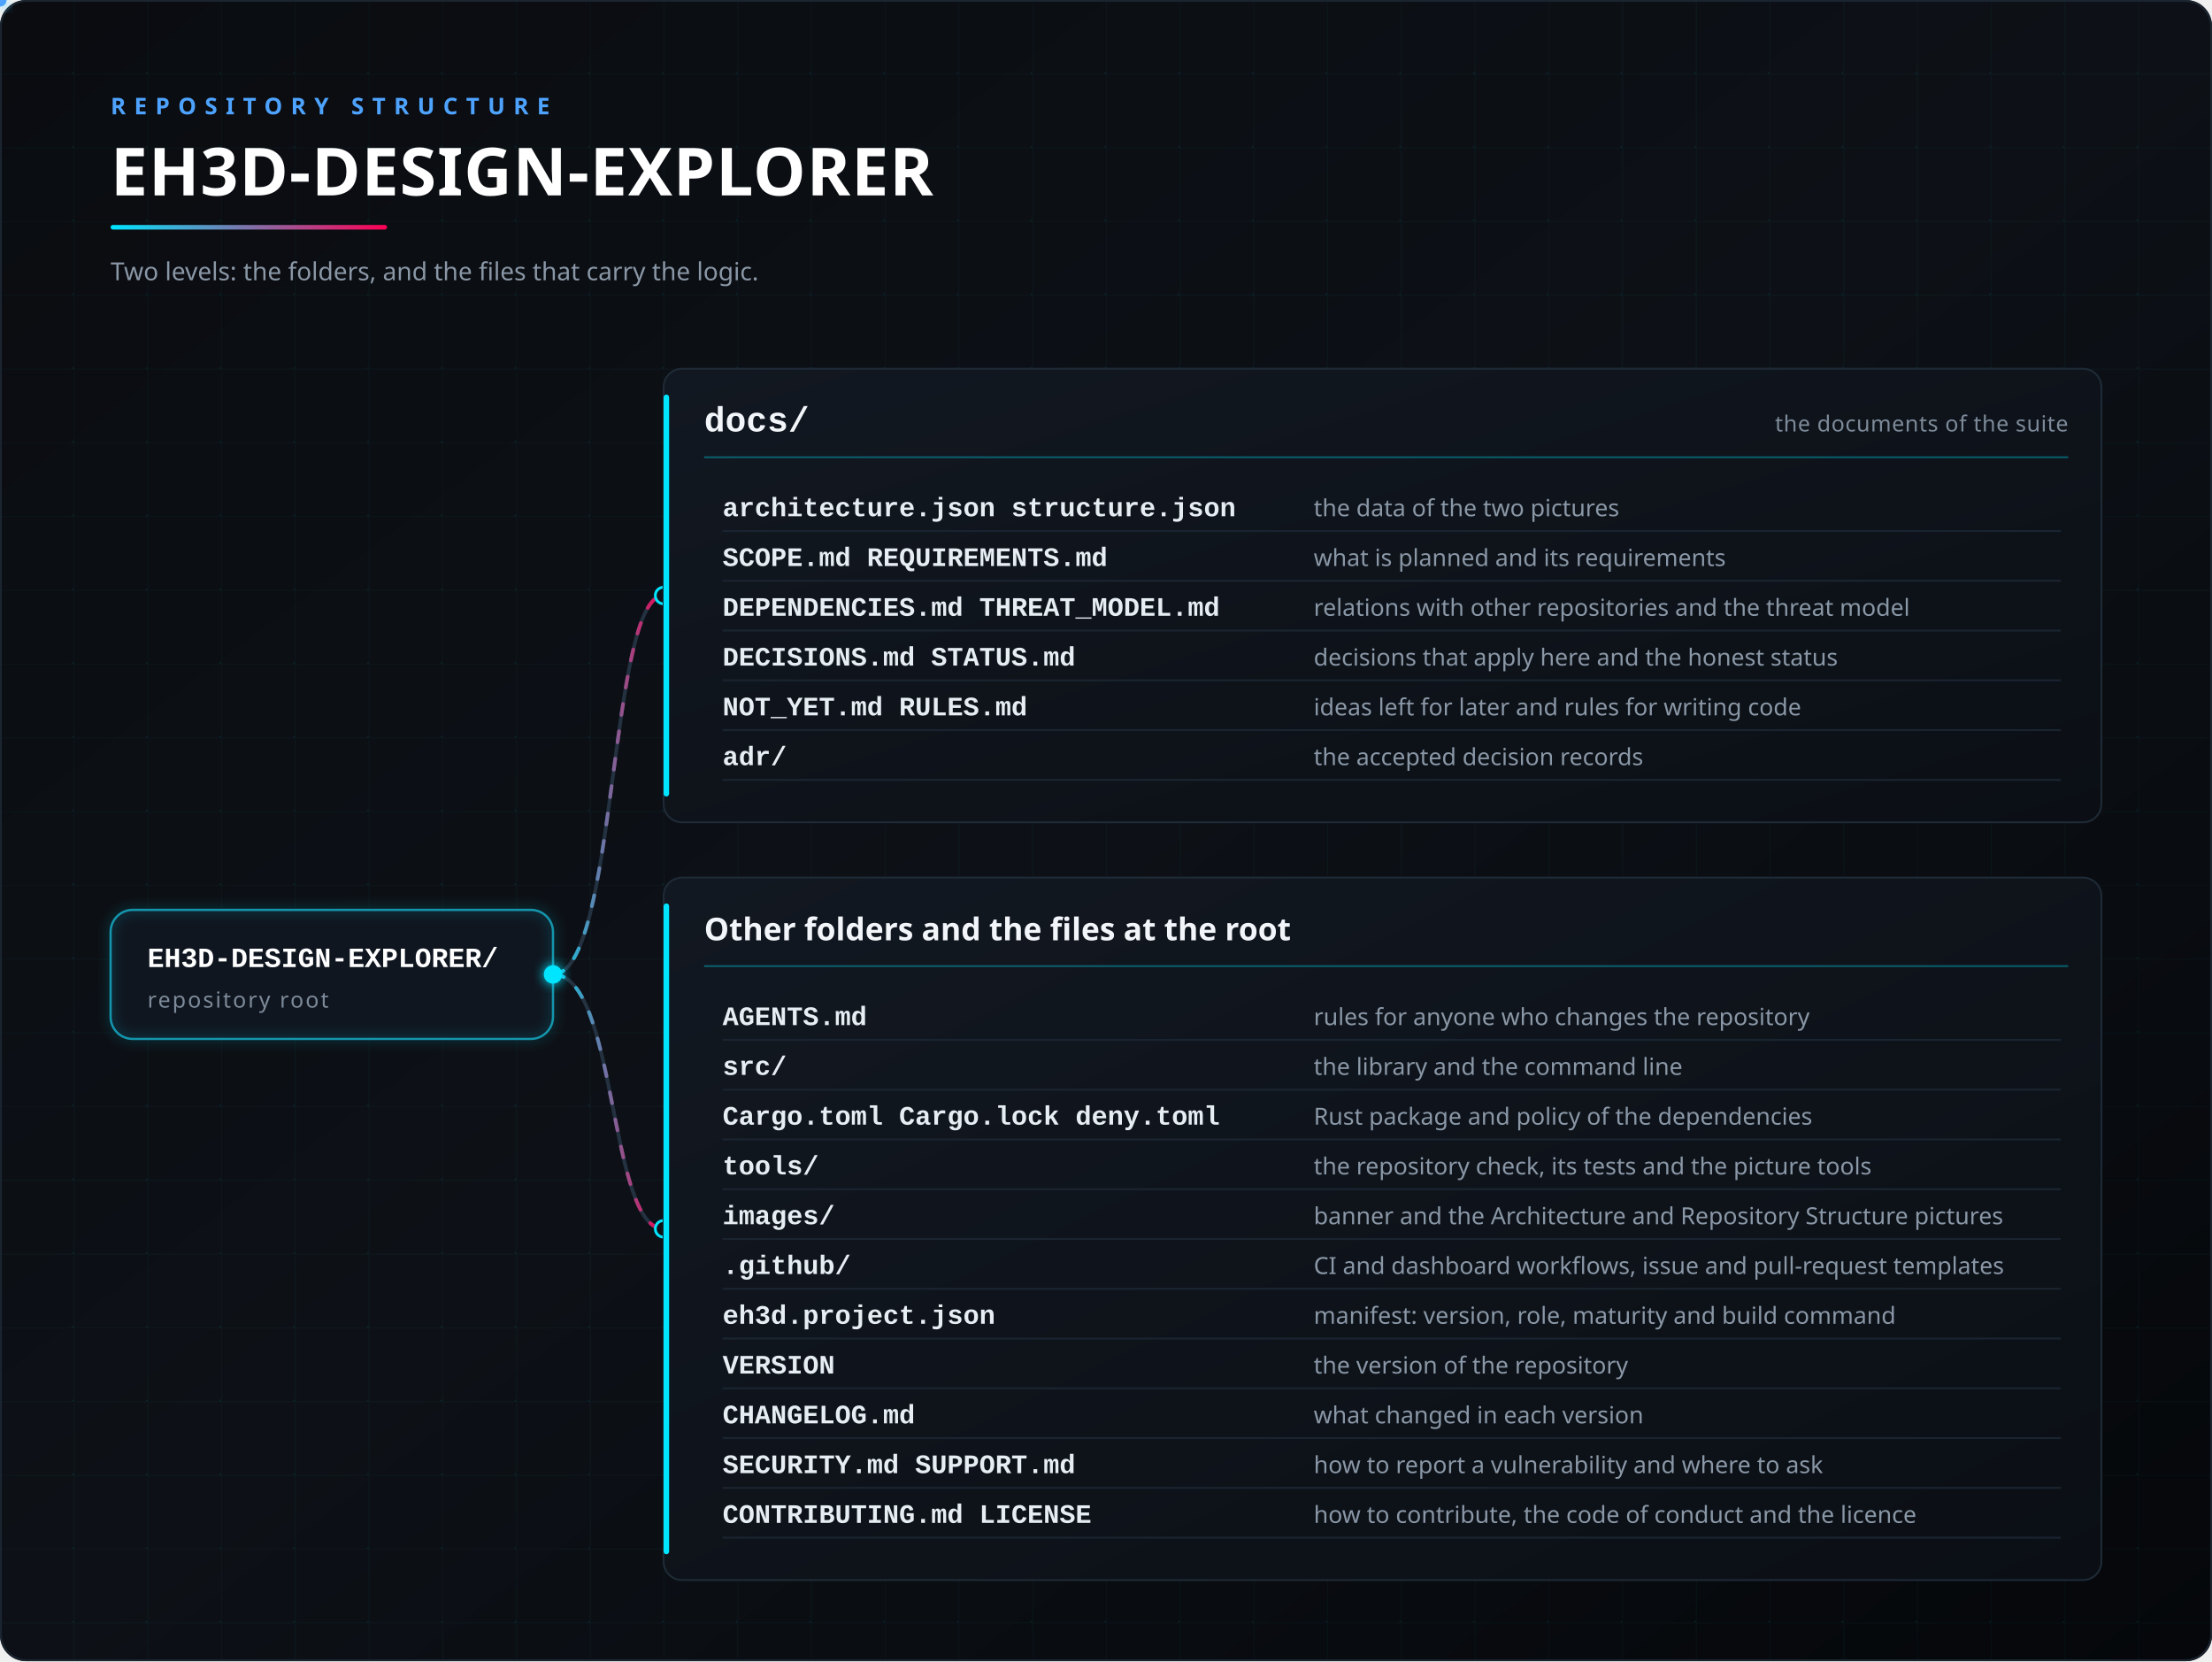
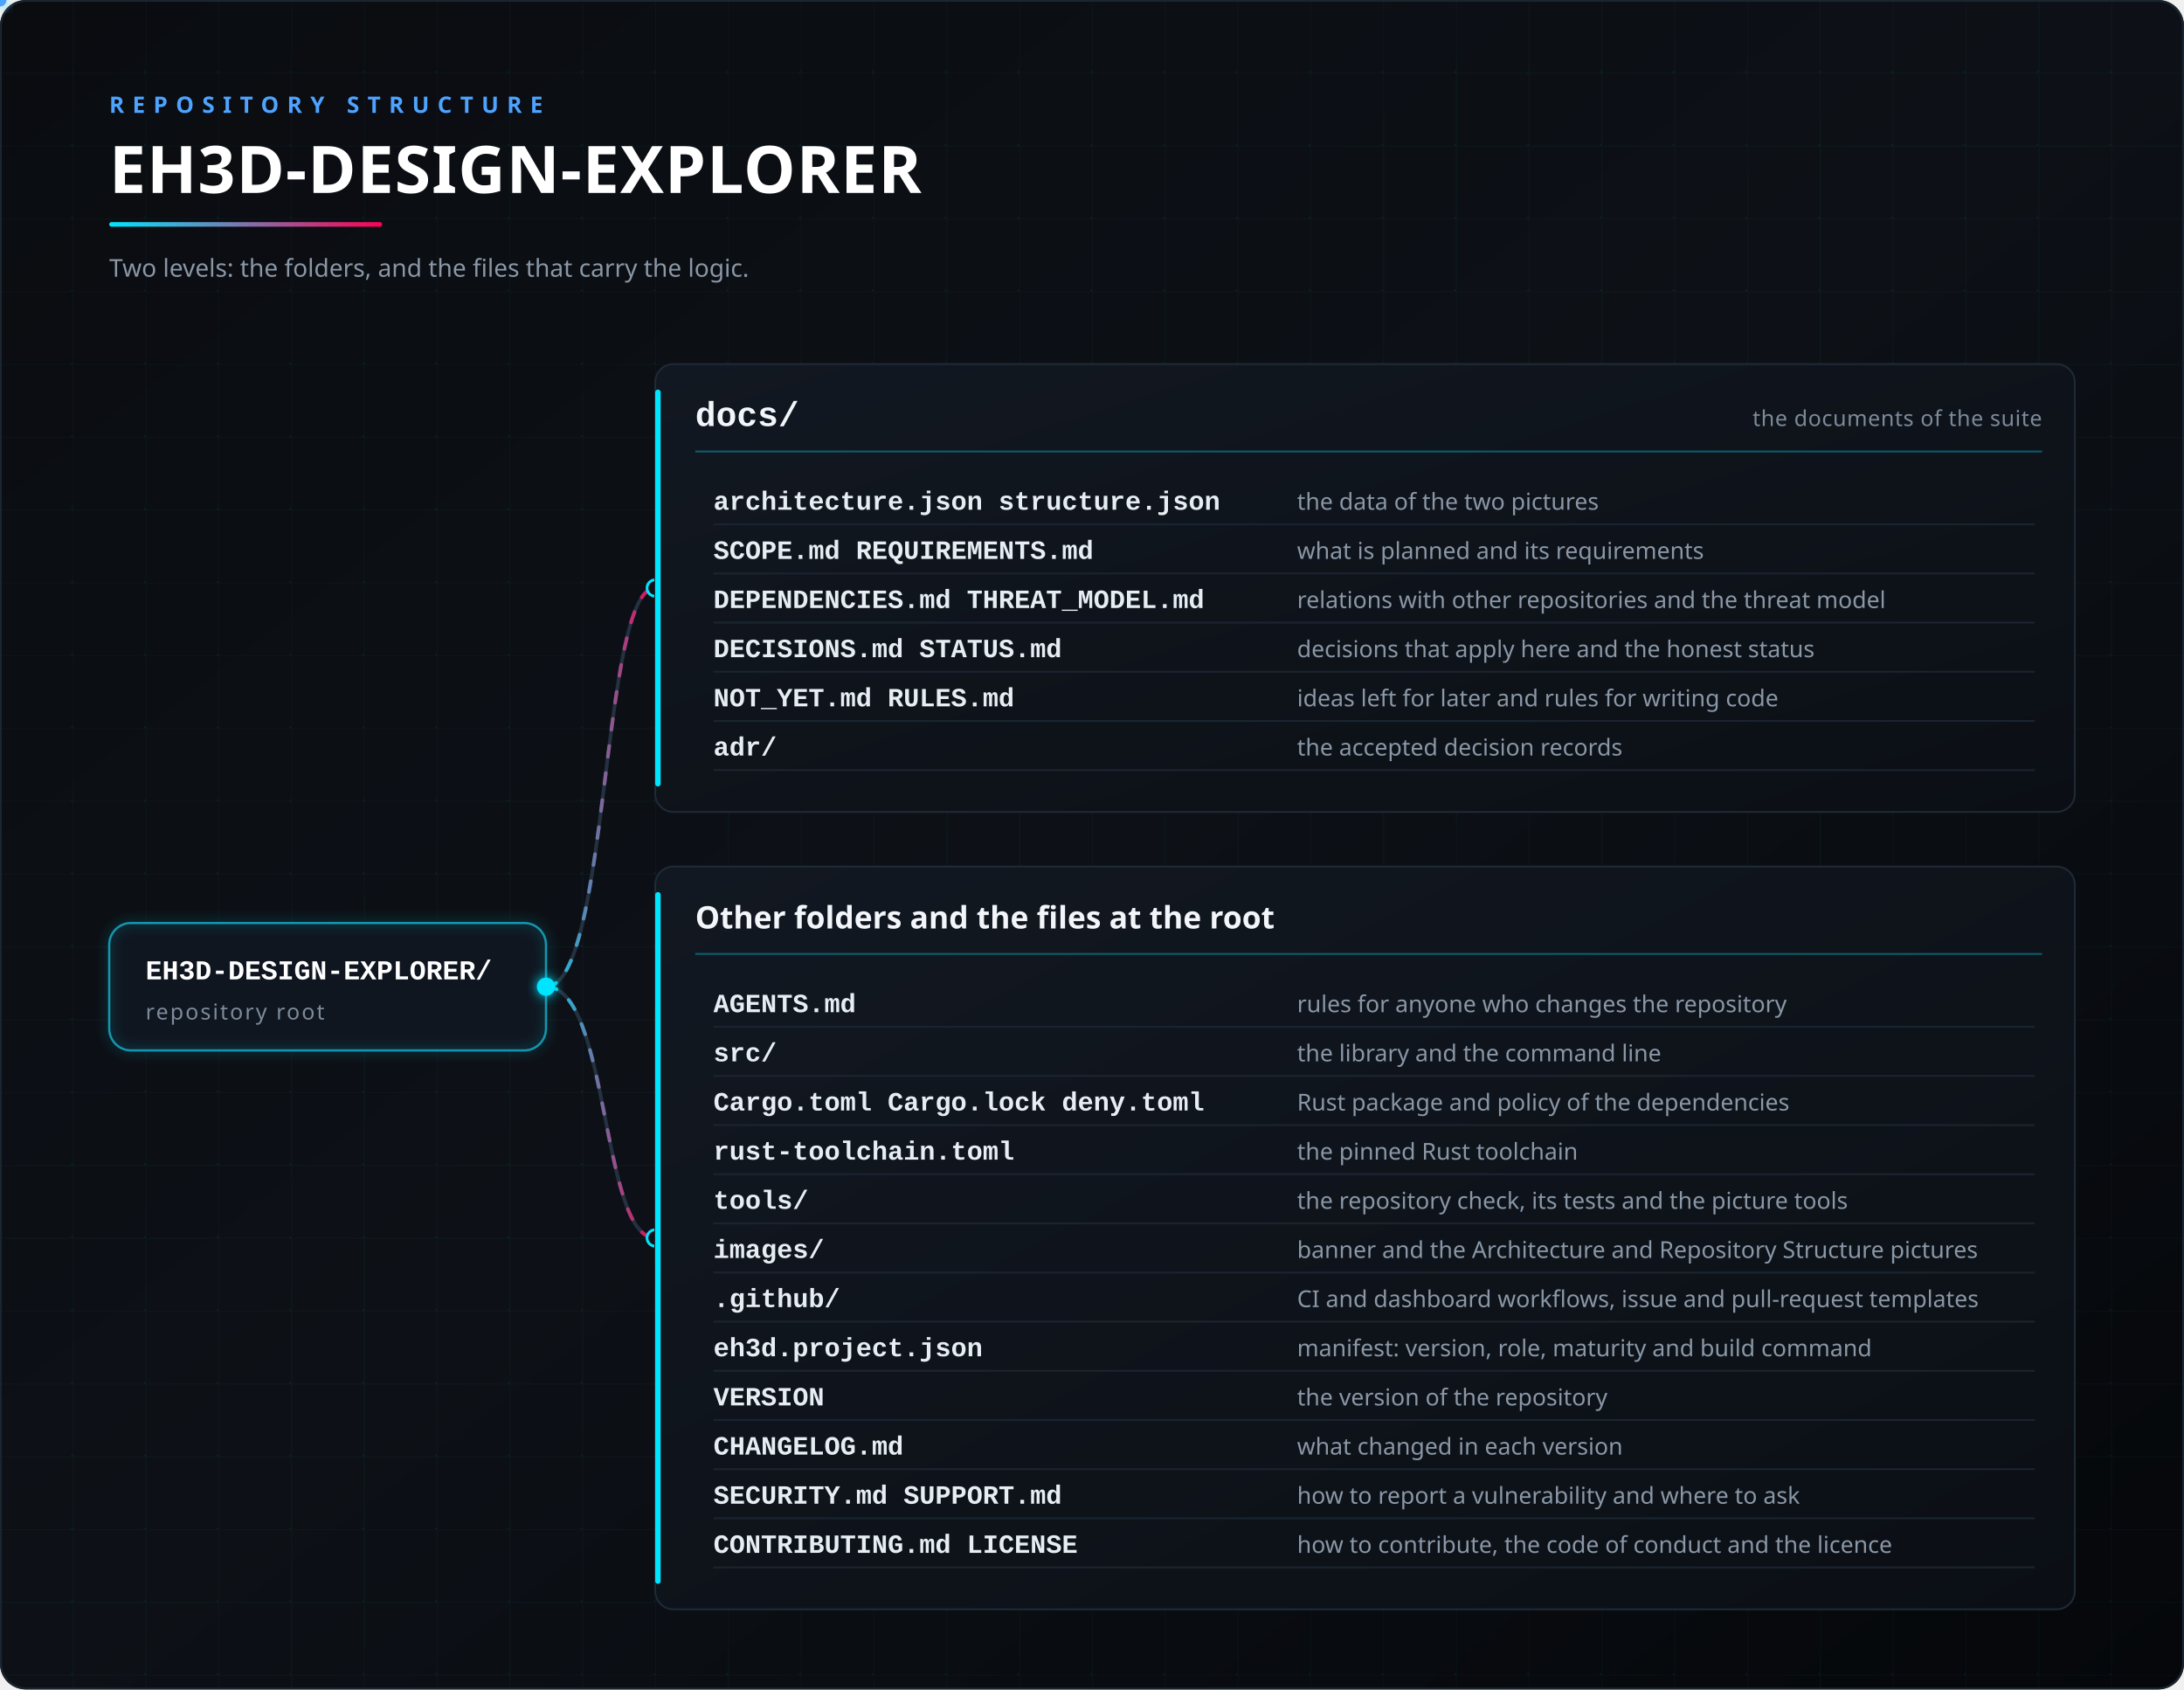
- <svg xmlns="http://www.w3.org/2000/svg" viewBox="0 0 1200 901" width="100%" role="img" aria-labelledby="t d">
+ <svg xmlns="http://www.w3.org/2000/svg" viewBox="0 0 1200 928" width="100%" role="img" aria-labelledby="t d">
  <defs>
    <linearGradient id="bg" x1="0" y1="0" x2="1" y2="1">
      <stop offset="0" stop-color="#0A0C10" />
      <stop offset="0.5" stop-color="#0D1117" />
      <stop offset="1" stop-color="#05070A" />
    </linearGradient>
    <linearGradient id="card" x1="0" y1="0" x2="1" y2="1">
      <stop offset="0" stop-color="#121821" />
      <stop offset="1" stop-color="#0B0F15" />
    </linearGradient>
    <linearGradient id="line" x1="0" y1="0" x2="1" y2="0">
      <stop offset="0" stop-color="#00E5FF" />
      <stop offset="1" stop-color="#FF0055" />
    </linearGradient>
    <filter id="glow" x="-50%" y="-50%" width="200%" height="200%">
      <feGaussianBlur stdDeviation="3" result="b" />
      <feMerge>
        <feMergeNode in="b" />
        <feMergeNode in="SourceGraphic" />
      </feMerge>
    </filter>
    <pattern id="grid" width="40" height="40" patternUnits="userSpaceOnUse">
      <path d="M40 0H0V40" fill="none" stroke="#00E5FF" stroke-opacity="0.035" />
      <circle cx="40" cy="40" r="1" fill="#00E5FF" fill-opacity="0.09" />
    </pattern>
  </defs>
-   <rect width="1200" height="901" rx="14" fill="url(#bg)" />
-   <rect width="1200" height="901" rx="14" fill="url(#grid)" />
-   <rect x="0.5" y="0.5" width="1199" height="900" rx="14" fill="none" stroke="#1B2530" />
+   <rect width="1200" height="928" rx="14" fill="url(#bg)" />
+   <rect width="1200" height="928" rx="14" fill="url(#grid)" />
+   <rect x="0.5" y="0.5" width="1199" height="927" rx="14" fill="none" stroke="#1B2530" />
  <text x="60" y="62" font-family="'Segoe UI','Noto Sans','Noto Sans CJK SC','Microsoft YaHei','Yu Gothic','Helvetica Neue',Helvetica,Arial,sans-serif" font-size="12.5" font-weight="600" fill="#4DA3FF" text-anchor="start" letter-spacing="4.5">REPOSITORY STRUCTURE</text>
  <text x="60" y="106" font-family="'Segoe UI','Noto Sans','Noto Sans CJK SC','Microsoft YaHei','Yu Gothic','Helvetica Neue',Helvetica,Arial,sans-serif" font-size="36" font-weight="700" fill="#FFFFFF" text-anchor="start" letter-spacing="0.5">EH3D-DESIGN-EXPLORER</text>
  <rect x="60" y="122" width="150" height="2.5" rx="1.25" fill="url(#line)">
    <animate attributeName="width" values="40;150;150" keyTimes="0;0.4;1" dur="3s" repeatCount="indefinite" />
  </rect>
  <text x="60" y="152" font-family="'Segoe UI','Noto Sans','Noto Sans CJK SC','Microsoft YaHei','Yu Gothic','Helvetica Neue',Helvetica,Arial,sans-serif" font-size="13.5" font-weight="400" fill="#8A97A6" text-anchor="start">Two levels: the folders, and the files that carry the logic.</text>
-   <path id="c0" d="M300,528.5 C335,528.5 330,323 360,323" fill="none" stroke="#243140" stroke-width="2" />
-   <path d="M300,528.5 C335,528.5 330,323 360,323" fill="none" stroke="url(#line)" stroke-width="2" stroke-linecap="round" stroke-dasharray="6 9" opacity="0.9">
+   <path id="c0" d="M300,542 C335,542 330,323 360,323" fill="none" stroke="#243140" stroke-width="2" />
+   <path d="M300,542 C335,542 330,323 360,323" fill="none" stroke="url(#line)" stroke-width="2" stroke-linecap="round" stroke-dasharray="6 9" opacity="0.9">
    <animate attributeName="stroke-dashoffset" from="0" to="-30" dur="1.6s" repeatCount="indefinite" />
  </path>
  <circle cx="360" cy="323" r="4.5" fill="#0D1117" stroke="#00E5FF" stroke-width="1.5" />
-   <path id="c1" d="M300,528.5 C335,528.5 330,666.5 360,666.5" fill="none" stroke="#243140" stroke-width="2" />
-   <path d="M300,528.5 C335,528.5 330,666.5 360,666.5" fill="none" stroke="url(#line)" stroke-width="2" stroke-linecap="round" stroke-dasharray="6 9" opacity="0.9">
+   <path id="c1" d="M300,542 C335,542 330,680 360,680" fill="none" stroke="#243140" stroke-width="2" />
+   <path d="M300,542 C335,542 330,680 360,680" fill="none" stroke="url(#line)" stroke-width="2" stroke-linecap="round" stroke-dasharray="6 9" opacity="0.9">
    <animate attributeName="stroke-dashoffset" from="0" to="-30" dur="1.6s" repeatCount="indefinite" />
  </path>
-   <circle cx="360" cy="666.5" r="4.5" fill="#0D1117" stroke="#00E5FF" stroke-width="1.5" />
+   <circle cx="360" cy="680" r="4.5" fill="#0D1117" stroke="#00E5FF" stroke-width="1.5" />
  <circle r="3.5" fill="#00E5FF" filter="url(#glow)">
    <animateMotion dur="3.4s" repeatCount="indefinite">
      <mpath href="#c0" />
    </animateMotion>
  </circle>
  <circle r="3.5" fill="#4DA3FF" filter="url(#glow)">
    <animateMotion dur="4.2s" repeatCount="indefinite">
      <mpath href="#c1" />
    </animateMotion>
  </circle>
-   <rect x="60" y="493.5" width="240" height="70" rx="12" fill="#0F1620" stroke="#2A3A4C" stroke-width="1.2" />
-   <rect x="60" y="493.5" width="240" height="70" rx="12" fill="none" stroke="#00E5FF" stroke-opacity="0.5" stroke-width="1.2" filter="url(#glow)">
+   <rect x="60" y="507" width="240" height="70" rx="12" fill="#0F1620" stroke="#2A3A4C" stroke-width="1.2" />
+   <rect x="60" y="507" width="240" height="70" rx="12" fill="none" stroke="#00E5FF" stroke-opacity="0.5" stroke-width="1.2" filter="url(#glow)">
    <animate attributeName="stroke-opacity" values="0.15;0.6;0.15" dur="3.6s" repeatCount="indefinite" />
  </rect>
-   <text x="80" y="524.5" font-family="'JetBrains Mono','Cascadia Code','SFMono-Regular',Consolas,'Liberation Mono',monospace" font-size="15.1" font-weight="700" fill="#FFFFFF" text-anchor="start">EH3D-DESIGN-EXPLORER/</text>
-   <text x="80" y="546.5" font-family="'Segoe UI','Noto Sans','Noto Sans CJK SC','Microsoft YaHei','Yu Gothic','Helvetica Neue',Helvetica,Arial,sans-serif" font-size="12" font-weight="400" fill="#7D8A99" text-anchor="start" letter-spacing="1">repository root</text>
-   <circle cx="300" cy="528.5" r="5" fill="#00E5FF" filter="url(#glow)" />
+   <text x="80" y="538" font-family="'JetBrains Mono','Cascadia Code','SFMono-Regular',Consolas,'Liberation Mono',monospace" font-size="15.1" font-weight="700" fill="#FFFFFF" text-anchor="start">EH3D-DESIGN-EXPLORER/</text>
+   <text x="80" y="560" font-family="'Segoe UI','Noto Sans','Noto Sans CJK SC','Microsoft YaHei','Yu Gothic','Helvetica Neue',Helvetica,Arial,sans-serif" font-size="12" font-weight="400" fill="#7D8A99" text-anchor="start" letter-spacing="1">repository root</text>
+   <circle cx="300" cy="542" r="5" fill="#00E5FF" filter="url(#glow)" />
  <rect x="360" y="200" width="780" height="246" rx="10" fill="url(#card)" stroke="#1E2A36" stroke-width="1" />
  <rect x="360" y="214" width="3" height="218" rx="1.5" fill="#00E5FF">
    <animate attributeName="opacity" values="0.55;1;0.55" dur="4s" begin="0s" repeatCount="indefinite" />
  </rect>
  <text x="382" y="234" font-family="'JetBrains Mono','Cascadia Code','SFMono-Regular',Consolas,'Liberation Mono',monospace" font-size="19" font-weight="700" fill="#F2F6FA" text-anchor="start">docs/</text>
  <text x="1122" y="234" font-family="'Segoe UI','Noto Sans','Noto Sans CJK SC','Microsoft YaHei','Yu Gothic','Helvetica Neue',Helvetica,Arial,sans-serif" font-size="12" font-weight="400" fill="#7D8A99" text-anchor="end" letter-spacing="0.3">the documents of the suite</text>
  <line x1="382" y1="248" x2="1122" y2="248" stroke="#00E5FF" stroke-opacity="0.35" stroke-width="1" />
  <text x="392" y="280" font-family="'JetBrains Mono','Cascadia Code','SFMono-Regular',Consolas,'Liberation Mono',monospace" font-size="14.5" font-weight="600" fill="#E6EDF3" text-anchor="start">architecture.json  structure.json</text>
  <text x="712.67" y="280" font-family="'Segoe UI','Noto Sans','Noto Sans CJK SC','Microsoft YaHei','Yu Gothic','Helvetica Neue',Helvetica,Arial,sans-serif" font-size="12.8" font-weight="400" fill="#8A97A6" text-anchor="start">the data of the two pictures</text>
  <line x1="392" y1="288" x2="1118" y2="288" stroke="#1A2430" stroke-width="1" />
  <text x="392" y="307" font-family="'JetBrains Mono','Cascadia Code','SFMono-Regular',Consolas,'Liberation Mono',monospace" font-size="14.5" font-weight="600" fill="#E6EDF3" text-anchor="start">SCOPE.md  REQUIREMENTS.md</text>
  <text x="712.67" y="307" font-family="'Segoe UI','Noto Sans','Noto Sans CJK SC','Microsoft YaHei','Yu Gothic','Helvetica Neue',Helvetica,Arial,sans-serif" font-size="12.8" font-weight="400" fill="#8A97A6" text-anchor="start">what is planned and its requirements</text>
  <line x1="392" y1="315" x2="1118" y2="315" stroke="#1A2430" stroke-width="1" />
  <text x="392" y="334" font-family="'JetBrains Mono','Cascadia Code','SFMono-Regular',Consolas,'Liberation Mono',monospace" font-size="14.5" font-weight="600" fill="#E6EDF3" text-anchor="start">DEPENDENCIES.md  THREAT_MODEL.md</text>
  <text x="712.67" y="334" font-family="'Segoe UI','Noto Sans','Noto Sans CJK SC','Microsoft YaHei','Yu Gothic','Helvetica Neue',Helvetica,Arial,sans-serif" font-size="12.8" font-weight="400" fill="#8A97A6" text-anchor="start">relations with other repositories and the threat model</text>
  <line x1="392" y1="342" x2="1118" y2="342" stroke="#1A2430" stroke-width="1" />
  <text x="392" y="361" font-family="'JetBrains Mono','Cascadia Code','SFMono-Regular',Consolas,'Liberation Mono',monospace" font-size="14.5" font-weight="600" fill="#E6EDF3" text-anchor="start">DECISIONS.md  STATUS.md</text>
  <text x="712.67" y="361" font-family="'Segoe UI','Noto Sans','Noto Sans CJK SC','Microsoft YaHei','Yu Gothic','Helvetica Neue',Helvetica,Arial,sans-serif" font-size="12.8" font-weight="400" fill="#8A97A6" text-anchor="start">decisions that apply here and the honest status</text>
  <line x1="392" y1="369" x2="1118" y2="369" stroke="#1A2430" stroke-width="1" />
  <text x="392" y="388" font-family="'JetBrains Mono','Cascadia Code','SFMono-Regular',Consolas,'Liberation Mono',monospace" font-size="14.5" font-weight="600" fill="#E6EDF3" text-anchor="start">NOT_YET.md  RULES.md</text>
  <text x="712.67" y="388" font-family="'Segoe UI','Noto Sans','Noto Sans CJK SC','Microsoft YaHei','Yu Gothic','Helvetica Neue',Helvetica,Arial,sans-serif" font-size="12.8" font-weight="400" fill="#8A97A6" text-anchor="start">ideas left for later and rules for writing code</text>
  <line x1="392" y1="396" x2="1118" y2="396" stroke="#1A2430" stroke-width="1" />
  <text x="392" y="415" font-family="'JetBrains Mono','Cascadia Code','SFMono-Regular',Consolas,'Liberation Mono',monospace" font-size="14.5" font-weight="600" fill="#E6EDF3" text-anchor="start">adr/</text>
  <text x="712.67" y="415" font-family="'Segoe UI','Noto Sans','Noto Sans CJK SC','Microsoft YaHei','Yu Gothic','Helvetica Neue',Helvetica,Arial,sans-serif" font-size="12.8" font-weight="400" fill="#8A97A6" text-anchor="start">the accepted decision records</text>
  <line x1="392" y1="423" x2="1118" y2="423" stroke="#1A2430" stroke-width="1" />
-   <rect x="360" y="476" width="780" height="381" rx="10" fill="url(#card)" stroke="#1E2A36" stroke-width="1" />
-   <rect x="360" y="490" width="3" height="353" rx="1.5" fill="#00E5FF">
+   <rect x="360" y="476" width="780" height="408" rx="10" fill="url(#card)" stroke="#1E2A36" stroke-width="1" />
+   <rect x="360" y="490" width="3" height="380" rx="1.5" fill="#00E5FF">
    <animate attributeName="opacity" values="0.55;1;0.55" dur="4s" begin="0.6s" repeatCount="indefinite" />
  </rect>
  <text x="382" y="510" font-family="'Segoe UI','Noto Sans','Noto Sans CJK SC','Microsoft YaHei','Yu Gothic','Helvetica Neue',Helvetica,Arial,sans-serif" font-size="17" font-weight="700" fill="#F2F6FA" text-anchor="start">Other folders and the files at the root</text>
  <line x1="382" y1="524" x2="1122" y2="524" stroke="#00E5FF" stroke-opacity="0.35" stroke-width="1" />
  <text x="392" y="556" font-family="'JetBrains Mono','Cascadia Code','SFMono-Regular',Consolas,'Liberation Mono',monospace" font-size="14.5" font-weight="600" fill="#E6EDF3" text-anchor="start">AGENTS.md</text>
  <text x="712.67" y="556" font-family="'Segoe UI','Noto Sans','Noto Sans CJK SC','Microsoft YaHei','Yu Gothic','Helvetica Neue',Helvetica,Arial,sans-serif" font-size="12.8" font-weight="400" fill="#8A97A6" text-anchor="start">rules for anyone who changes the repository</text>
  <line x1="392" y1="564" x2="1118" y2="564" stroke="#1A2430" stroke-width="1" />
  <text x="392" y="583" font-family="'JetBrains Mono','Cascadia Code','SFMono-Regular',Consolas,'Liberation Mono',monospace" font-size="14.5" font-weight="600" fill="#E6EDF3" text-anchor="start">src/</text>
  <text x="712.67" y="583" font-family="'Segoe UI','Noto Sans','Noto Sans CJK SC','Microsoft YaHei','Yu Gothic','Helvetica Neue',Helvetica,Arial,sans-serif" font-size="12.8" font-weight="400" fill="#8A97A6" text-anchor="start">the library and the command line</text>
  <line x1="392" y1="591" x2="1118" y2="591" stroke="#1A2430" stroke-width="1" />
  <text x="392" y="610" font-family="'JetBrains Mono','Cascadia Code','SFMono-Regular',Consolas,'Liberation Mono',monospace" font-size="14.5" font-weight="600" fill="#E6EDF3" text-anchor="start">Cargo.toml  Cargo.lock  deny.toml</text>
  <text x="712.67" y="610" font-family="'Segoe UI','Noto Sans','Noto Sans CJK SC','Microsoft YaHei','Yu Gothic','Helvetica Neue',Helvetica,Arial,sans-serif" font-size="12.8" font-weight="400" fill="#8A97A6" text-anchor="start">Rust package and policy of the dependencies</text>
  <line x1="392" y1="618" x2="1118" y2="618" stroke="#1A2430" stroke-width="1" />
-   <text x="392" y="637" font-family="'JetBrains Mono','Cascadia Code','SFMono-Regular',Consolas,'Liberation Mono',monospace" font-size="14.5" font-weight="600" fill="#E6EDF3" text-anchor="start">tools/</text>
-   <text x="712.67" y="637" font-family="'Segoe UI','Noto Sans','Noto Sans CJK SC','Microsoft YaHei','Yu Gothic','Helvetica Neue',Helvetica,Arial,sans-serif" font-size="12.8" font-weight="400" fill="#8A97A6" text-anchor="start">the repository check, its tests and the picture tools</text>
+   <text x="392" y="637" font-family="'JetBrains Mono','Cascadia Code','SFMono-Regular',Consolas,'Liberation Mono',monospace" font-size="14.5" font-weight="600" fill="#E6EDF3" text-anchor="start">rust-toolchain.toml</text>
+   <text x="712.67" y="637" font-family="'Segoe UI','Noto Sans','Noto Sans CJK SC','Microsoft YaHei','Yu Gothic','Helvetica Neue',Helvetica,Arial,sans-serif" font-size="12.8" font-weight="400" fill="#8A97A6" text-anchor="start">the pinned Rust toolchain</text>
  <line x1="392" y1="645" x2="1118" y2="645" stroke="#1A2430" stroke-width="1" />
-   <text x="392" y="664" font-family="'JetBrains Mono','Cascadia Code','SFMono-Regular',Consolas,'Liberation Mono',monospace" font-size="14.5" font-weight="600" fill="#E6EDF3" text-anchor="start">images/</text>
-   <text x="712.67" y="664" font-family="'Segoe UI','Noto Sans','Noto Sans CJK SC','Microsoft YaHei','Yu Gothic','Helvetica Neue',Helvetica,Arial,sans-serif" font-size="12.8" font-weight="400" fill="#8A97A6" text-anchor="start">banner and the Architecture and Repository Structure pictures</text>
+   <text x="392" y="664" font-family="'JetBrains Mono','Cascadia Code','SFMono-Regular',Consolas,'Liberation Mono',monospace" font-size="14.5" font-weight="600" fill="#E6EDF3" text-anchor="start">tools/</text>
+   <text x="712.67" y="664" font-family="'Segoe UI','Noto Sans','Noto Sans CJK SC','Microsoft YaHei','Yu Gothic','Helvetica Neue',Helvetica,Arial,sans-serif" font-size="12.8" font-weight="400" fill="#8A97A6" text-anchor="start">the repository check, its tests and the picture tools</text>
  <line x1="392" y1="672" x2="1118" y2="672" stroke="#1A2430" stroke-width="1" />
-   <text x="392" y="691" font-family="'JetBrains Mono','Cascadia Code','SFMono-Regular',Consolas,'Liberation Mono',monospace" font-size="14.5" font-weight="600" fill="#E6EDF3" text-anchor="start">.github/</text>
-   <text x="712.67" y="691" font-family="'Segoe UI','Noto Sans','Noto Sans CJK SC','Microsoft YaHei','Yu Gothic','Helvetica Neue',Helvetica,Arial,sans-serif" font-size="12.8" font-weight="400" fill="#8A97A6" text-anchor="start">CI and dashboard workflows, issue and pull-request templates</text>
+   <text x="392" y="691" font-family="'JetBrains Mono','Cascadia Code','SFMono-Regular',Consolas,'Liberation Mono',monospace" font-size="14.5" font-weight="600" fill="#E6EDF3" text-anchor="start">images/</text>
+   <text x="712.67" y="691" font-family="'Segoe UI','Noto Sans','Noto Sans CJK SC','Microsoft YaHei','Yu Gothic','Helvetica Neue',Helvetica,Arial,sans-serif" font-size="12.8" font-weight="400" fill="#8A97A6" text-anchor="start">banner and the Architecture and Repository Structure pictures</text>
  <line x1="392" y1="699" x2="1118" y2="699" stroke="#1A2430" stroke-width="1" />
-   <text x="392" y="718" font-family="'JetBrains Mono','Cascadia Code','SFMono-Regular',Consolas,'Liberation Mono',monospace" font-size="14.5" font-weight="600" fill="#E6EDF3" text-anchor="start">eh3d.project.json</text>
-   <text x="712.67" y="718" font-family="'Segoe UI','Noto Sans','Noto Sans CJK SC','Microsoft YaHei','Yu Gothic','Helvetica Neue',Helvetica,Arial,sans-serif" font-size="12.8" font-weight="400" fill="#8A97A6" text-anchor="start">manifest: version, role, maturity and build command</text>
+   <text x="392" y="718" font-family="'JetBrains Mono','Cascadia Code','SFMono-Regular',Consolas,'Liberation Mono',monospace" font-size="14.5" font-weight="600" fill="#E6EDF3" text-anchor="start">.github/</text>
+   <text x="712.67" y="718" font-family="'Segoe UI','Noto Sans','Noto Sans CJK SC','Microsoft YaHei','Yu Gothic','Helvetica Neue',Helvetica,Arial,sans-serif" font-size="12.8" font-weight="400" fill="#8A97A6" text-anchor="start">CI and dashboard workflows, issue and pull-request templates</text>
  <line x1="392" y1="726" x2="1118" y2="726" stroke="#1A2430" stroke-width="1" />
-   <text x="392" y="745" font-family="'JetBrains Mono','Cascadia Code','SFMono-Regular',Consolas,'Liberation Mono',monospace" font-size="14.5" font-weight="600" fill="#E6EDF3" text-anchor="start">VERSION</text>
-   <text x="712.67" y="745" font-family="'Segoe UI','Noto Sans','Noto Sans CJK SC','Microsoft YaHei','Yu Gothic','Helvetica Neue',Helvetica,Arial,sans-serif" font-size="12.8" font-weight="400" fill="#8A97A6" text-anchor="start">the version of the repository</text>
+   <text x="392" y="745" font-family="'JetBrains Mono','Cascadia Code','SFMono-Regular',Consolas,'Liberation Mono',monospace" font-size="14.5" font-weight="600" fill="#E6EDF3" text-anchor="start">eh3d.project.json</text>
+   <text x="712.67" y="745" font-family="'Segoe UI','Noto Sans','Noto Sans CJK SC','Microsoft YaHei','Yu Gothic','Helvetica Neue',Helvetica,Arial,sans-serif" font-size="12.8" font-weight="400" fill="#8A97A6" text-anchor="start">manifest: version, role, maturity and build command</text>
  <line x1="392" y1="753" x2="1118" y2="753" stroke="#1A2430" stroke-width="1" />
-   <text x="392" y="772" font-family="'JetBrains Mono','Cascadia Code','SFMono-Regular',Consolas,'Liberation Mono',monospace" font-size="14.5" font-weight="600" fill="#E6EDF3" text-anchor="start">CHANGELOG.md</text>
-   <text x="712.67" y="772" font-family="'Segoe UI','Noto Sans','Noto Sans CJK SC','Microsoft YaHei','Yu Gothic','Helvetica Neue',Helvetica,Arial,sans-serif" font-size="12.8" font-weight="400" fill="#8A97A6" text-anchor="start">what changed in each version</text>
+   <text x="392" y="772" font-family="'JetBrains Mono','Cascadia Code','SFMono-Regular',Consolas,'Liberation Mono',monospace" font-size="14.5" font-weight="600" fill="#E6EDF3" text-anchor="start">VERSION</text>
+   <text x="712.67" y="772" font-family="'Segoe UI','Noto Sans','Noto Sans CJK SC','Microsoft YaHei','Yu Gothic','Helvetica Neue',Helvetica,Arial,sans-serif" font-size="12.8" font-weight="400" fill="#8A97A6" text-anchor="start">the version of the repository</text>
  <line x1="392" y1="780" x2="1118" y2="780" stroke="#1A2430" stroke-width="1" />
-   <text x="392" y="799" font-family="'JetBrains Mono','Cascadia Code','SFMono-Regular',Consolas,'Liberation Mono',monospace" font-size="14.5" font-weight="600" fill="#E6EDF3" text-anchor="start">SECURITY.md  SUPPORT.md</text>
-   <text x="712.67" y="799" font-family="'Segoe UI','Noto Sans','Noto Sans CJK SC','Microsoft YaHei','Yu Gothic','Helvetica Neue',Helvetica,Arial,sans-serif" font-size="12.8" font-weight="400" fill="#8A97A6" text-anchor="start">how to report a vulnerability and where to ask</text>
+   <text x="392" y="799" font-family="'JetBrains Mono','Cascadia Code','SFMono-Regular',Consolas,'Liberation Mono',monospace" font-size="14.5" font-weight="600" fill="#E6EDF3" text-anchor="start">CHANGELOG.md</text>
+   <text x="712.67" y="799" font-family="'Segoe UI','Noto Sans','Noto Sans CJK SC','Microsoft YaHei','Yu Gothic','Helvetica Neue',Helvetica,Arial,sans-serif" font-size="12.8" font-weight="400" fill="#8A97A6" text-anchor="start">what changed in each version</text>
  <line x1="392" y1="807" x2="1118" y2="807" stroke="#1A2430" stroke-width="1" />
-   <text x="392" y="826" font-family="'JetBrains Mono','Cascadia Code','SFMono-Regular',Consolas,'Liberation Mono',monospace" font-size="14.5" font-weight="600" fill="#E6EDF3" text-anchor="start">CONTRIBUTING.md  LICENSE</text>
-   <text x="712.67" y="826" font-family="'Segoe UI','Noto Sans','Noto Sans CJK SC','Microsoft YaHei','Yu Gothic','Helvetica Neue',Helvetica,Arial,sans-serif" font-size="12.8" font-weight="400" fill="#8A97A6" text-anchor="start">how to contribute, the code of conduct and the licence</text>
+   <text x="392" y="826" font-family="'JetBrains Mono','Cascadia Code','SFMono-Regular',Consolas,'Liberation Mono',monospace" font-size="14.5" font-weight="600" fill="#E6EDF3" text-anchor="start">SECURITY.md  SUPPORT.md</text>
+   <text x="712.67" y="826" font-family="'Segoe UI','Noto Sans','Noto Sans CJK SC','Microsoft YaHei','Yu Gothic','Helvetica Neue',Helvetica,Arial,sans-serif" font-size="12.8" font-weight="400" fill="#8A97A6" text-anchor="start">how to report a vulnerability and where to ask</text>
  <line x1="392" y1="834" x2="1118" y2="834" stroke="#1A2430" stroke-width="1" />
+   <text x="392" y="853" font-family="'JetBrains Mono','Cascadia Code','SFMono-Regular',Consolas,'Liberation Mono',monospace" font-size="14.5" font-weight="600" fill="#E6EDF3" text-anchor="start">CONTRIBUTING.md  LICENSE</text>
+   <text x="712.67" y="853" font-family="'Segoe UI','Noto Sans','Noto Sans CJK SC','Microsoft YaHei','Yu Gothic','Helvetica Neue',Helvetica,Arial,sans-serif" font-size="12.8" font-weight="400" fill="#8A97A6" text-anchor="start">how to contribute, the code of conduct and the licence</text>
+   <line x1="392" y1="861" x2="1118" y2="861" stroke="#1A2430" stroke-width="1" />
</svg>
